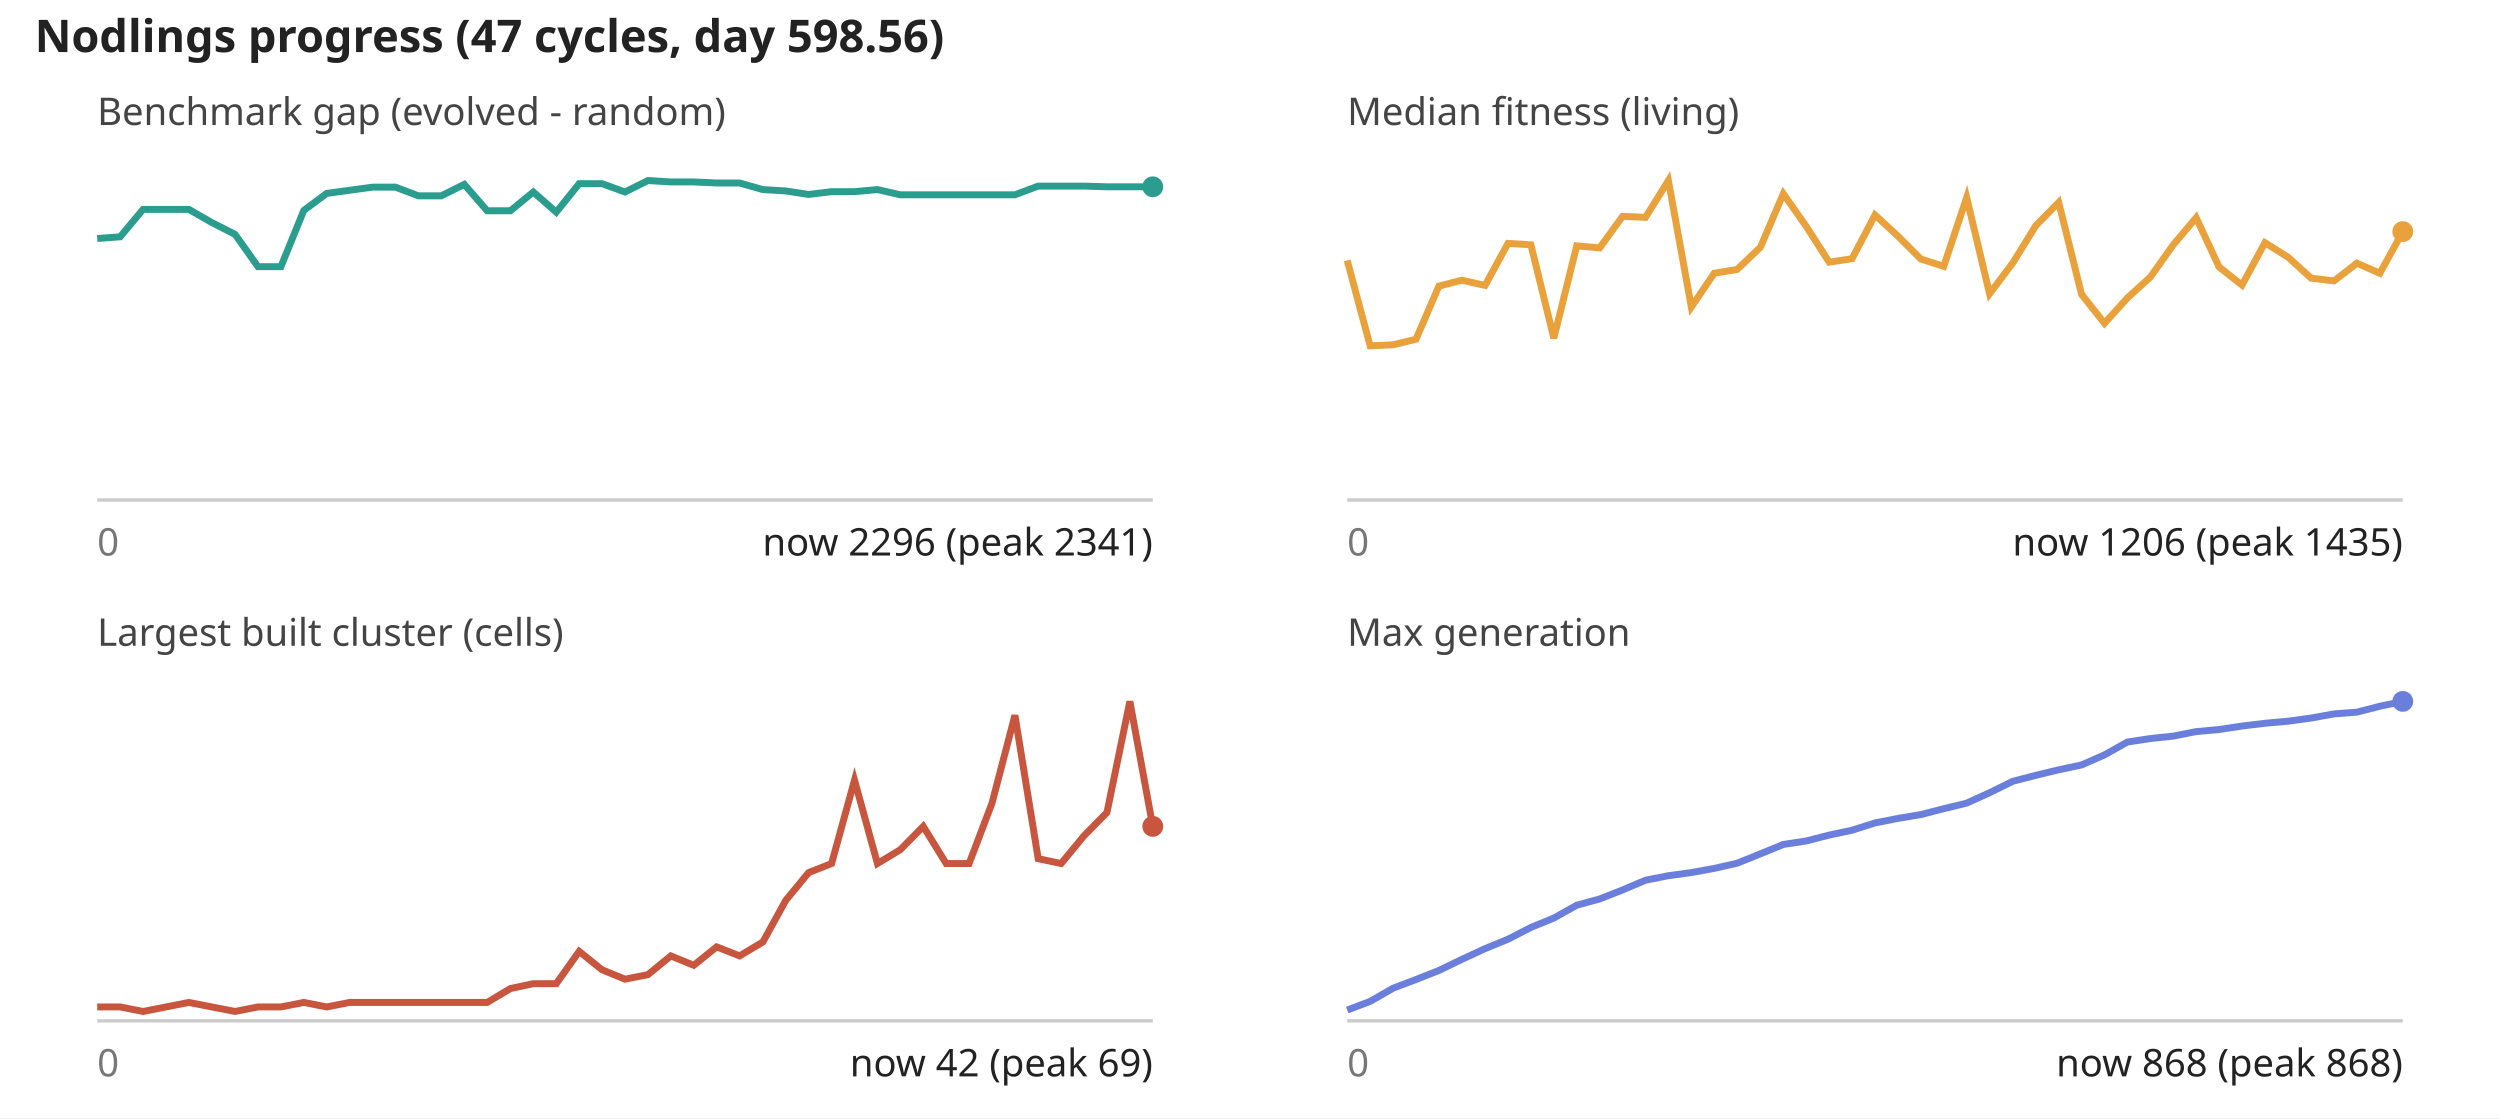
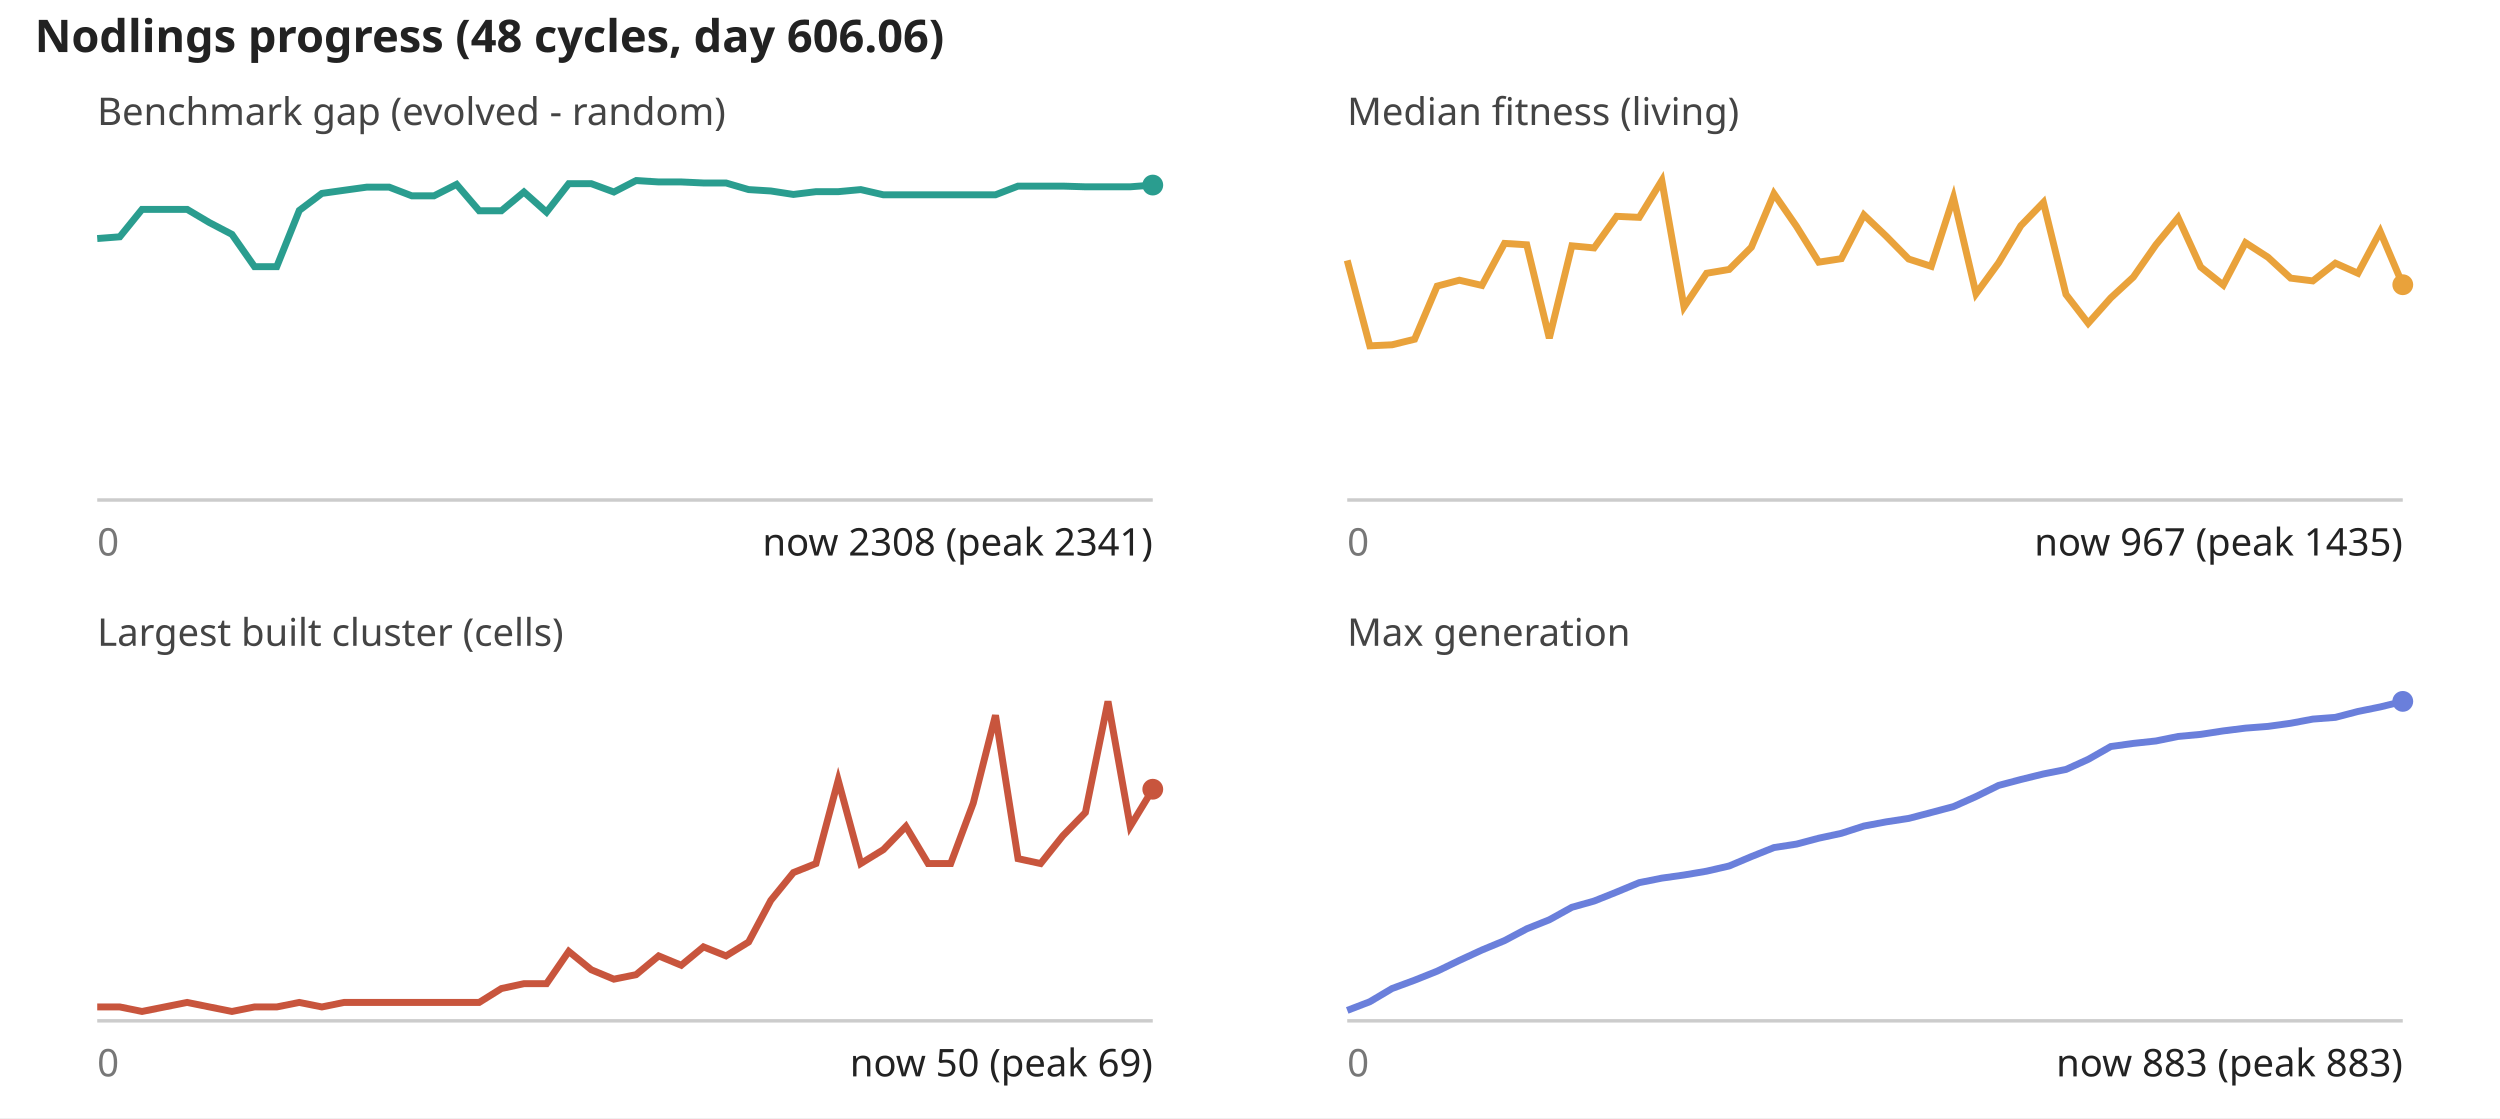
<svg xmlns="http://www.w3.org/2000/svg" viewBox="0 0 720 322" font-family="sans-serif" font-size="11">
  <rect width="100%" height="100%" fill="#fff" />
-   <text x="10" y="15" font-size="13" font-weight="bold" fill="#222">Nodlings progress (47 cycles, day 598.56)</text>
+   <text x="10" y="15" font-size="13" font-weight="bold" fill="#222">Nodlings progress (48 cycles, day 606.06)</text>
  <text x="28" y="36" fill="#444">Benchmark gap (evolved - random)</text>
  <line x1="28" y1="144" x2="332" y2="144" stroke="#ccc" />
-   <polyline fill="none" stroke="#2a9d8f" stroke-width="2" points="28.0,68.7 34.6,68.2 41.2,60.3 47.8,60.3 54.4,60.3 61.0,64.1 67.7,67.5 74.3,76.8 80.9,76.8 87.5,60.6 94.1,55.7 100.7,54.8 107.3,53.9 113.9,53.9 120.5,56.4 127.1,56.4 133.7,53.1 140.3,60.7 147.0,60.7 153.6,55.3 160.2,61.1 166.8,52.9 173.4,52.9 180.0,55.3 186.6,52.0 193.2,52.4 199.8,52.4 206.4,52.7 213.0,52.7 219.7,54.6 226.3,55.0 232.9,56.0 239.5,55.2 246.1,55.2 252.7,54.6 259.3,56.1 265.9,56.1 272.5,56.1 279.1,56.1 285.7,56.1 292.3,56.1 299.0,53.6 305.6,53.6 312.2,53.6 318.8,53.8 325.4,53.8 332.0,53.8" />
-   <circle cx="332.0" cy="53.8" r="3" fill="#2a9d8f" />
+   <polyline fill="none" stroke="#2a9d8f" stroke-width="2" points="28.0,68.7 34.5,68.2 40.9,60.3 47.4,60.3 53.9,60.3 60.3,64.1 66.8,67.5 73.3,76.8 79.7,76.8 86.2,60.6 92.7,55.7 99.1,54.8 105.6,53.9 112.1,53.9 118.6,56.4 125.0,56.4 131.5,53.1 138.0,60.7 144.4,60.7 150.9,55.3 157.4,61.1 163.8,52.9 170.3,52.9 176.8,55.3 183.2,52.0 189.7,52.4 196.2,52.4 202.6,52.7 209.1,52.7 215.6,54.6 222.0,55.0 228.5,56.0 235.0,55.2 241.4,55.2 247.9,54.6 254.4,56.1 260.9,56.1 267.3,56.1 273.8,56.1 280.3,56.1 286.7,56.1 293.2,53.6 299.7,53.6 306.1,53.6 312.6,53.8 319.1,53.8 325.5,53.8 332.0,53.3" />
+   <circle cx="332.0" cy="53.3" r="3" fill="#2a9d8f" />
  <text x="28" y="160" fill="#777">0</text>
-   <text x="332" y="160" text-anchor="end" fill="#222">now 2296 (peak 2341)</text>
+   <text x="332" y="160" text-anchor="end" fill="#222">now 2308 (peak 2341)</text>
  <text x="388" y="36" fill="#444">Median fitness (living)</text>
  <line x1="388" y1="144" x2="692" y2="144" stroke="#ccc" />
-   <polyline fill="none" stroke="#e9a23b" stroke-width="2" points="388.0,75.0 394.6,99.6 401.2,99.3 407.8,97.7 414.4,82.4 421.0,80.7 427.7,82.2 434.3,70.1 440.9,70.5 447.5,97.4 454.1,70.8 460.7,71.4 467.3,62.3 473.9,62.6 480.5,52.0 487.1,88.4 493.7,78.7 500.3,77.6 507.0,71.2 513.6,55.8 520.2,65.2 526.8,75.5 533.4,74.5 540.0,61.9 546.6,68.0 553.2,74.6 559.8,76.7 566.4,56.9 573.0,84.6 579.7,75.7 586.3,65.0 592.9,58.3 599.5,84.8 606.1,93.1 612.7,85.8 619.3,79.8 625.9,70.5 632.5,62.7 639.1,76.9 645.7,82.1 652.3,69.9 659.0,74.1 665.6,80.1 672.2,80.9 678.8,75.8 685.4,78.7 692.0,66.7" />
-   <circle cx="692.0" cy="66.7" r="3" fill="#e9a23b" />
+   <polyline fill="none" stroke="#e9a23b" stroke-width="2" points="388.0,75.0 394.5,99.6 400.9,99.3 407.4,97.7 413.9,82.4 420.3,80.7 426.8,82.2 433.3,70.1 439.7,70.5 446.2,97.4 452.7,70.8 459.1,71.4 465.6,62.3 472.1,62.6 478.6,52.0 485.0,88.4 491.5,78.7 498.0,77.6 504.4,71.2 510.9,55.8 517.4,65.2 523.8,75.5 530.3,74.5 536.8,61.9 543.2,68.0 549.7,74.6 556.2,76.7 562.6,56.9 569.1,84.6 575.6,75.7 582.0,65.0 588.5,58.3 595.0,84.8 601.4,93.1 607.9,85.8 614.4,79.8 620.9,70.5 627.3,62.7 633.8,76.9 640.3,82.1 646.7,69.9 653.2,74.1 659.7,80.1 666.1,80.9 672.6,75.8 679.1,78.7 685.5,66.7 692.0,82.0" />
+   <circle cx="692.0" cy="82.0" r="3" fill="#e9a23b" />
  <text x="388" y="160" fill="#777">0</text>
-   <text x="692" y="160" text-anchor="end" fill="#222">now 1206 (peak 1435)</text>
+   <text x="692" y="160" text-anchor="end" fill="#222">now 967 (peak 1435)</text>
  <text x="28" y="186" fill="#444">Largest built cluster (cells)</text>
  <line x1="28" y1="294" x2="332" y2="294" stroke="#ccc" />
-   <polyline fill="none" stroke="#c8553d" stroke-width="2" points="28.0,290.0 34.6,290.0 41.2,291.3 47.8,290.0 54.4,288.7 61.0,290.0 67.7,291.3 74.3,290.0 80.9,290.0 87.5,288.7 94.1,290.0 100.7,288.7 107.3,288.7 113.9,288.7 120.5,288.7 127.1,288.7 133.7,288.7 140.3,288.7 147.0,284.7 153.6,283.3 160.2,283.3 166.8,274.0 173.4,279.3 180.0,282.0 186.6,280.7 193.2,275.3 199.8,278.0 206.4,272.7 213.0,275.3 219.7,271.3 226.3,259.3 232.9,251.3 239.5,248.7 246.1,224.7 252.7,248.7 259.3,244.7 265.9,238.0 272.5,248.7 279.1,248.7 285.7,231.3 292.3,206.0 299.0,247.3 305.6,248.7 312.2,240.7 318.8,234.0 325.4,202.0 332.0,238.0" />
-   <circle cx="332.0" cy="238.0" r="3" fill="#c8553d" />
+   <polyline fill="none" stroke="#c8553d" stroke-width="2" points="28.0,290.0 34.5,290.0 40.9,291.3 47.4,290.0 53.9,288.7 60.3,290.0 66.8,291.3 73.3,290.0 79.7,290.0 86.2,288.7 92.7,290.0 99.1,288.7 105.6,288.7 112.1,288.7 118.6,288.7 125.0,288.7 131.5,288.7 138.0,288.7 144.4,284.7 150.9,283.3 157.4,283.3 163.8,274.0 170.3,279.3 176.8,282.0 183.2,280.7 189.7,275.3 196.2,278.0 202.6,272.7 209.1,275.3 215.6,271.3 222.0,259.3 228.5,251.3 235.0,248.7 241.4,224.7 247.9,248.7 254.4,244.7 260.9,238.0 267.3,248.7 273.8,248.7 280.3,231.3 286.7,206.0 293.2,247.3 299.7,248.7 306.1,240.7 312.6,234.0 319.1,202.0 325.5,238.0 332.0,227.3" />
+   <circle cx="332.0" cy="227.3" r="3" fill="#c8553d" />
  <text x="28" y="310" fill="#777">0</text>
-   <text x="332" y="310" text-anchor="end" fill="#222">now 42 (peak 69)</text>
+   <text x="332" y="310" text-anchor="end" fill="#222">now 50 (peak 69)</text>
  <text x="388" y="186" fill="#444">Max generation</text>
  <line x1="388" y1="294" x2="692" y2="294" stroke="#ccc" />
-   <polyline fill="none" stroke="#6a7fdb" stroke-width="2" points="388.0,290.9 394.6,288.4 401.2,284.6 407.8,282.1 414.4,279.5 421.0,276.3 427.7,273.2 434.3,270.5 440.9,267.1 447.5,264.4 454.1,260.7 460.7,258.9 467.3,256.3 473.9,253.5 480.5,252.2 487.1,251.3 493.7,250.1 500.3,248.6 507.0,245.9 513.6,243.2 520.2,242.2 526.8,240.5 533.4,239.1 540.0,237.0 546.6,235.7 553.2,234.6 559.8,232.9 566.4,231.3 573.0,228.3 579.7,225.0 586.3,223.3 592.9,221.7 599.5,220.3 606.1,217.4 612.7,213.7 619.3,212.7 625.9,212.0 632.5,210.7 639.1,210.1 645.7,209.1 652.3,208.3 659.0,207.7 665.6,206.8 672.2,205.6 678.8,205.1 685.4,203.4 692.0,202.0" />
+   <polyline fill="none" stroke="#6a7fdb" stroke-width="2" points="388.0,291.0 394.5,288.5 400.9,284.7 407.4,282.3 413.9,279.7 420.3,276.6 426.8,273.6 433.3,270.9 439.7,267.5 446.2,264.9 452.7,261.3 459.1,259.5 465.6,256.9 472.1,254.2 478.6,252.9 485.0,252.0 491.5,250.9 498.0,249.4 504.4,246.7 510.9,244.1 517.4,243.1 523.8,241.4 530.3,240.0 536.8,237.9 543.2,236.7 549.7,235.7 556.2,234.0 562.6,232.3 569.1,229.4 575.6,226.2 582.0,224.5 588.5,222.9 595.0,221.6 601.4,218.7 607.9,215.0 614.4,214.1 620.9,213.4 627.3,212.1 633.8,211.5 640.3,210.5 646.7,209.7 653.2,209.2 659.7,208.3 666.1,207.1 672.6,206.6 679.1,204.9 685.5,203.6 692.0,202.0" />
  <circle cx="692.0" cy="202.0" r="3" fill="#6a7fdb" />
  <text x="388" y="310" fill="#777">0</text>
-   <text x="692" y="310" text-anchor="end" fill="#222">now 868 (peak 868)</text>
+   <text x="692" y="310" text-anchor="end" fill="#222">now 883 (peak 883)</text>
</svg>
